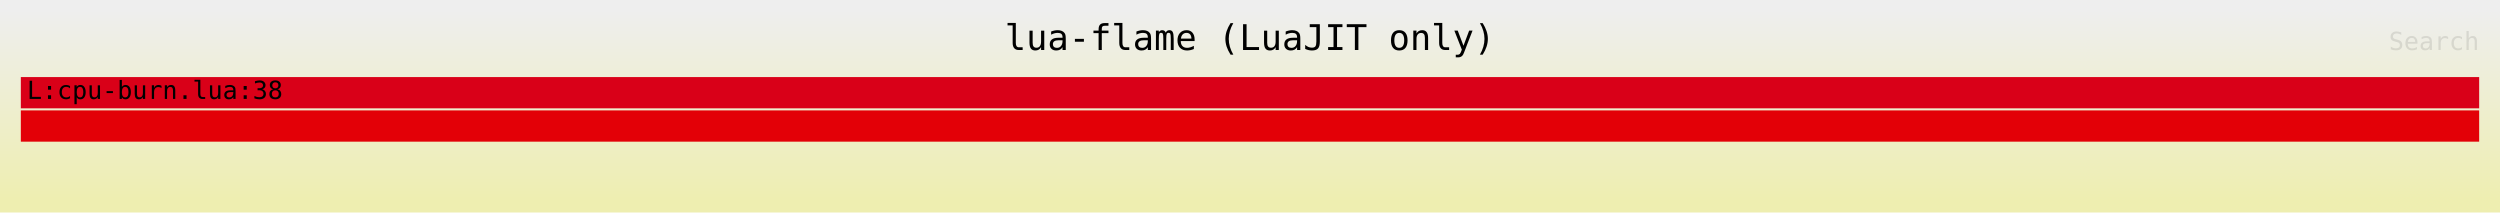
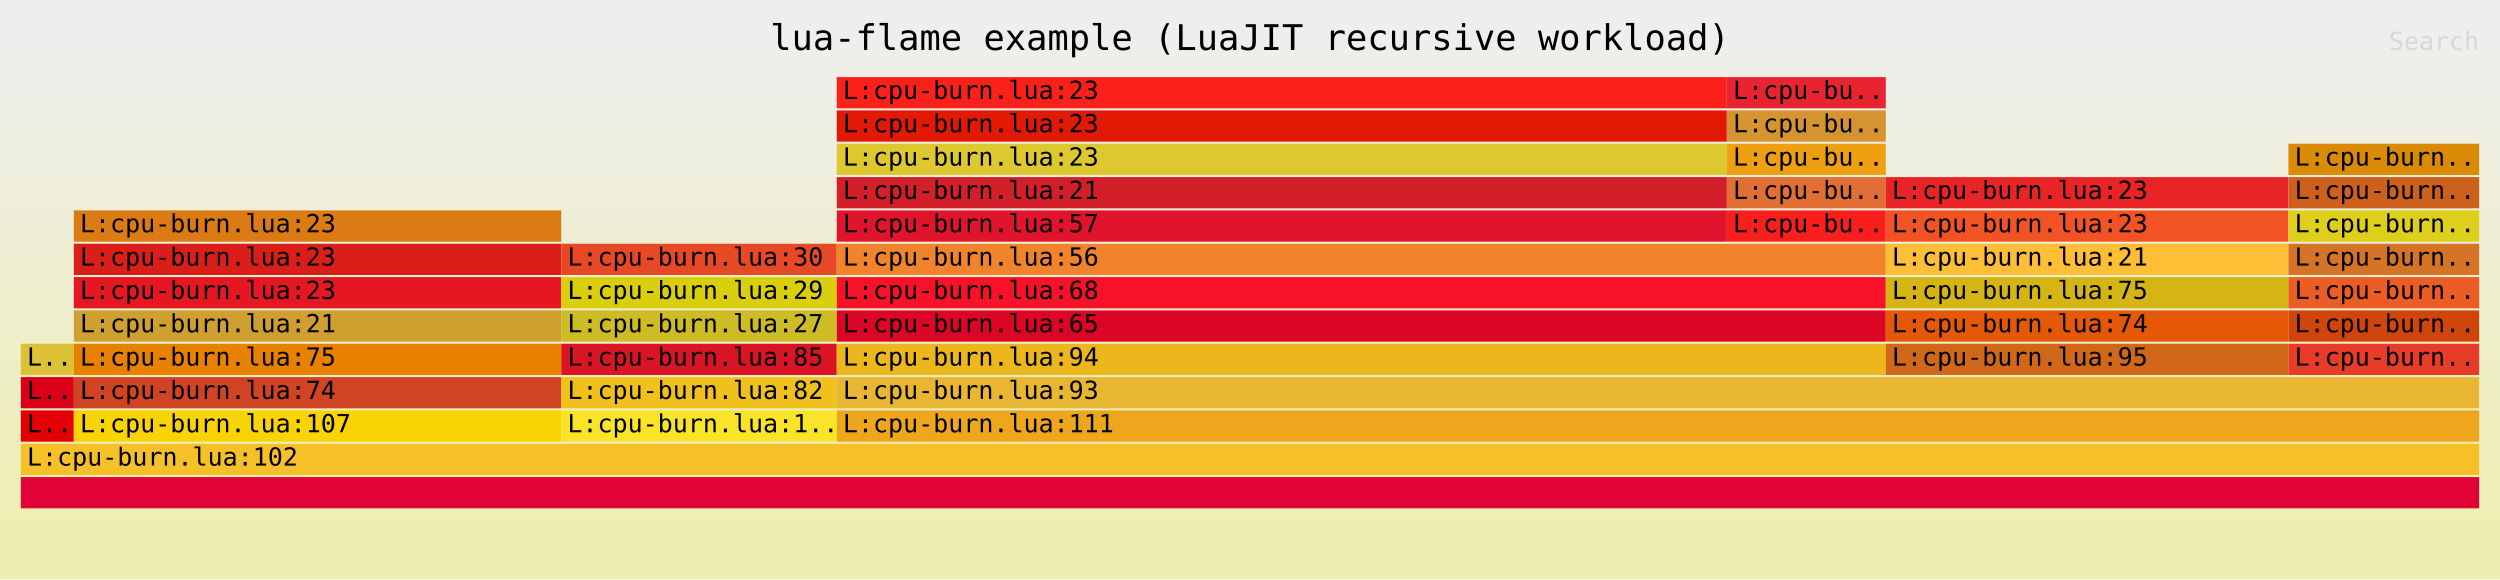
- <svg xmlns="http://www.w3.org/2000/svg" xmlns:ns1="http://github.com/jonhoo/inferno" version="1.1" width="1200" height="102" viewBox="0 0 1200 102">
+ <svg xmlns="http://www.w3.org/2000/svg" xmlns:ns1="http://github.com/jonhoo/inferno" version="1.1" width="1200" height="278" viewBox="0 0 1200 278">
  <defs>
    <linearGradient id="background" y1="0" y2="1" x1="0" x2="0">
      <stop stop-color="#eeeeee" offset="5%" />
      <stop stop-color="#eeeeb0" offset="95%" />
    </linearGradient>
  </defs>
  <style type="text/css">
text { font-family:monospace; font-size:12px }
#title { text-anchor:middle; font-size:17px; }
#matched { text-anchor:end; }
#search { text-anchor:end; opacity:0.1; cursor:pointer; }
#search:hover, #search.show { opacity:1; }
#subtitle { text-anchor:middle; font-color:rgb(160,160,160); }
#unzoom { cursor:pointer; }
#frames &gt; *:hover { stroke:black; stroke-width:0.5; cursor:pointer; }
.hide { display:none; }
.parent { opacity:0.5; }
</style>
-   <rect x="0" y="0" width="100%" height="102" fill="url(#background)" />
-   <text id="title" fill="rgb(0,0,0)" x="50%" y="24.00">lua-flame (LuaJIT only)</text>
-   <text id="details" fill="rgb(0,0,0)" x="10" y="85.00"> </text>
+   <rect x="0" y="0" width="100%" height="278" fill="url(#background)" />
+   <text id="title" fill="rgb(0,0,0)" x="50%" y="24.00">lua-flame example (LuaJIT recursive workload)</text>
+   <text id="details" fill="rgb(0,0,0)" x="10" y="261.00"> </text>
  <text id="unzoom" class="hide" fill="rgb(0,0,0)" x="10" y="24.00">Reset Zoom</text>
  <text id="search" fill="rgb(0,0,0)" x="1190" y="24.00">Search</text>
-   <text id="matched" fill="rgb(0,0,0)" x="1190" y="85.00"> </text>
-   <svg id="frames" x="10" width="1180" total_samples="388">
-     <g>
-       <rect x="0%" y="53" width="100%" height="15" fill="rgb(227,0,7)" ns1:x="0" ns1:w="388" />
-       <text x="0.25%" y="63.50" />
-     </g>
-     <g>
-       <rect x="0%" y="37" width="100%" height="15" fill="rgb(217,0,24)" ns1:x="0" ns1:w="388" />
-       <text x="0.25%" y="47.50">L:cpu-burn.lua:38</text>
+   <text id="matched" fill="rgb(0,0,0)" x="1190" y="261.00"> </text>
+   <svg id="frames" x="10" width="1180" total_samples="1160">
+     <g>
+       <rect x="0%" y="197" width="2.155%" height="15" fill="rgb(227,0,7)" ns1:x="0" ns1:w="25" />
+       <text x="0.25%" y="207.50">L..</text>
+     </g>
+     <g>
+       <rect x="0%" y="181" width="2.155%" height="15" fill="rgb(217,0,24)" ns1:x="0" ns1:w="25" />
+       <text x="0.25%" y="191.50">L..</text>
+     </g>
+     <g>
+       <rect x="0%" y="165" width="2.155%" height="15" fill="rgb(221,193,54)" ns1:x="0" ns1:w="25" />
+       <text x="0.25%" y="175.50">L..</text>
+     </g>
+     <g>
+       <rect x="2.155%" y="197" width="19.828%" height="15" fill="rgb(248,212,6)" ns1:x="25" ns1:w="230" />
+       <text x="2.405%" y="207.50">L:cpu-burn.lua:107</text>
+     </g>
+     <g>
+       <rect x="2.155%" y="181" width="19.828%" height="15" fill="rgb(208,68,35)" ns1:x="25" ns1:w="230" />
+       <text x="2.405%" y="191.50">L:cpu-burn.lua:74</text>
+     </g>
+     <g>
+       <rect x="2.155%" y="165" width="19.828%" height="15" fill="rgb(232,128,0)" ns1:x="25" ns1:w="230" />
+       <text x="2.405%" y="175.50">L:cpu-burn.lua:75</text>
+     </g>
+     <g>
+       <rect x="2.155%" y="149" width="19.828%" height="15" fill="rgb(207,160,47)" ns1:x="25" ns1:w="230" />
+       <text x="2.405%" y="159.50">L:cpu-burn.lua:21</text>
+     </g>
+     <g>
+       <rect x="2.155%" y="133" width="19.828%" height="15" fill="rgb(228,23,34)" ns1:x="25" ns1:w="230" />
+       <text x="2.405%" y="143.50">L:cpu-burn.lua:23</text>
+     </g>
+     <g>
+       <rect x="2.155%" y="117" width="19.828%" height="15" fill="rgb(218,30,26)" ns1:x="25" ns1:w="230" />
+       <text x="2.405%" y="127.50">L:cpu-burn.lua:23</text>
+     </g>
+     <g>
+       <rect x="2.155%" y="101" width="19.828%" height="15" fill="rgb(220,122,19)" ns1:x="25" ns1:w="230" />
+       <text x="2.405%" y="111.50">L:cpu-burn.lua:23</text>
+     </g>
+     <g>
+       <rect x="21.983%" y="197" width="11.207%" height="15" fill="rgb(250,228,42)" ns1:x="255" ns1:w="130" />
+       <text x="22.233%" y="207.50">L:cpu-burn.lua:1..</text>
+     </g>
+     <g>
+       <rect x="21.983%" y="181" width="11.207%" height="15" fill="rgb(240,193,28)" ns1:x="255" ns1:w="130" />
+       <text x="22.233%" y="191.50">L:cpu-burn.lua:82</text>
+     </g>
+     <g>
+       <rect x="21.983%" y="165" width="11.207%" height="15" fill="rgb(216,20,37)" ns1:x="255" ns1:w="130" />
+       <text x="22.233%" y="175.50">L:cpu-burn.lua:85</text>
+     </g>
+     <g>
+       <rect x="21.983%" y="149" width="11.207%" height="15" fill="rgb(206,188,39)" ns1:x="255" ns1:w="130" />
+       <text x="22.233%" y="159.50">L:cpu-burn.lua:27</text>
+     </g>
+     <g>
+       <rect x="21.983%" y="133" width="11.207%" height="15" fill="rgb(217,207,13)" ns1:x="255" ns1:w="130" />
+       <text x="22.233%" y="143.50">L:cpu-burn.lua:29</text>
+     </g>
+     <g>
+       <rect x="21.983%" y="117" width="11.207%" height="15" fill="rgb(231,73,38)" ns1:x="255" ns1:w="130" />
+       <text x="22.233%" y="127.50">L:cpu-burn.lua:30</text>
+     </g>
+     <g>
+       <rect x="33.19%" y="101" width="36.207%" height="15" fill="rgb(225,20,46)" ns1:x="385" ns1:w="420" />
+       <text x="33.44%" y="111.50">L:cpu-burn.lua:57</text>
+     </g>
+     <g>
+       <rect x="33.19%" y="85" width="36.207%" height="15" fill="rgb(210,31,41)" ns1:x="385" ns1:w="420" />
+       <text x="33.44%" y="95.50">L:cpu-burn.lua:21</text>
+     </g>
+     <g>
+       <rect x="33.19%" y="69" width="36.207%" height="15" fill="rgb(221,200,47)" ns1:x="385" ns1:w="420" />
+       <text x="33.44%" y="79.50">L:cpu-burn.lua:23</text>
+     </g>
+     <g>
+       <rect x="33.19%" y="53" width="36.207%" height="15" fill="rgb(226,26,5)" ns1:x="385" ns1:w="420" />
+       <text x="33.44%" y="63.50">L:cpu-burn.lua:23</text>
+     </g>
+     <g>
+       <rect x="33.19%" y="37" width="36.207%" height="15" fill="rgb(249,33,26)" ns1:x="385" ns1:w="420" />
+       <text x="33.44%" y="47.50">L:cpu-burn.lua:23</text>
+     </g>
+     <g>
+       <rect x="33.19%" y="165" width="42.672%" height="15" fill="rgb(235,183,28)" ns1:x="385" ns1:w="495" />
+       <text x="33.44%" y="175.50">L:cpu-burn.lua:94</text>
+     </g>
+     <g>
+       <rect x="33.19%" y="149" width="42.672%" height="15" fill="rgb(221,5,38)" ns1:x="385" ns1:w="495" />
+       <text x="33.44%" y="159.50">L:cpu-burn.lua:65</text>
+     </g>
+     <g>
+       <rect x="33.19%" y="133" width="42.672%" height="15" fill="rgb(247,18,42)" ns1:x="385" ns1:w="495" />
+       <text x="33.44%" y="143.50">L:cpu-burn.lua:68</text>
+     </g>
+     <g>
+       <rect x="33.19%" y="117" width="42.672%" height="15" fill="rgb(241,131,45)" ns1:x="385" ns1:w="495" />
+       <text x="33.44%" y="127.50">L:cpu-burn.lua:56</text>
+     </g>
+     <g>
+       <rect x="69.397%" y="101" width="6.465%" height="15" fill="rgb(249,31,29)" ns1:x="805" ns1:w="75" />
+       <text x="69.647%" y="111.50">L:cpu-bu..</text>
+     </g>
+     <g>
+       <rect x="69.397%" y="85" width="6.465%" height="15" fill="rgb(225,111,53)" ns1:x="805" ns1:w="75" />
+       <text x="69.647%" y="95.50">L:cpu-bu..</text>
+     </g>
+     <g>
+       <rect x="69.397%" y="69" width="6.465%" height="15" fill="rgb(238,160,17)" ns1:x="805" ns1:w="75" />
+       <text x="69.647%" y="79.50">L:cpu-bu..</text>
+     </g>
+     <g>
+       <rect x="69.397%" y="53" width="6.465%" height="15" fill="rgb(214,148,48)" ns1:x="805" ns1:w="75" />
+       <text x="69.647%" y="63.50">L:cpu-bu..</text>
+     </g>
+     <g>
+       <rect x="69.397%" y="37" width="6.465%" height="15" fill="rgb(232,36,49)" ns1:x="805" ns1:w="75" />
+       <text x="69.647%" y="47.50">L:cpu-bu..</text>
+     </g>
+     <g>
+       <rect x="75.862%" y="165" width="16.379%" height="15" fill="rgb(209,103,24)" ns1:x="880" ns1:w="190" />
+       <text x="76.112%" y="175.50">L:cpu-burn.lua:95</text>
+     </g>
+     <g>
+       <rect x="75.862%" y="149" width="16.379%" height="15" fill="rgb(229,88,8)" ns1:x="880" ns1:w="190" />
+       <text x="76.112%" y="159.50">L:cpu-burn.lua:74</text>
+     </g>
+     <g>
+       <rect x="75.862%" y="133" width="16.379%" height="15" fill="rgb(213,181,19)" ns1:x="880" ns1:w="190" />
+       <text x="76.112%" y="143.50">L:cpu-burn.lua:75</text>
+     </g>
+     <g>
+       <rect x="75.862%" y="117" width="16.379%" height="15" fill="rgb(254,191,54)" ns1:x="880" ns1:w="190" />
+       <text x="76.112%" y="127.50">L:cpu-burn.lua:21</text>
+     </g>
+     <g>
+       <rect x="75.862%" y="101" width="16.379%" height="15" fill="rgb(241,83,37)" ns1:x="880" ns1:w="190" />
+       <text x="76.112%" y="111.50">L:cpu-burn.lua:23</text>
+     </g>
+     <g>
+       <rect x="75.862%" y="85" width="16.379%" height="15" fill="rgb(233,36,39)" ns1:x="880" ns1:w="190" />
+       <text x="76.112%" y="95.50">L:cpu-burn.lua:23</text>
+     </g>
+     <g>
+       <rect x="0%" y="229" width="100%" height="15" fill="rgb(226,3,54)" ns1:x="0" ns1:w="1160" />
+       <text x="0.25%" y="239.50" />
+     </g>
+     <g>
+       <rect x="0%" y="213" width="100%" height="15" fill="rgb(245,192,40)" ns1:x="0" ns1:w="1160" />
+       <text x="0.25%" y="223.50">L:cpu-burn.lua:102</text>
+     </g>
+     <g>
+       <rect x="33.19%" y="197" width="66.81%" height="15" fill="rgb(238,167,29)" ns1:x="385" ns1:w="775" />
+       <text x="33.44%" y="207.50">L:cpu-burn.lua:111</text>
+     </g>
+     <g>
+       <rect x="33.19%" y="181" width="66.81%" height="15" fill="rgb(232,182,51)" ns1:x="385" ns1:w="775" />
+       <text x="33.44%" y="191.50">L:cpu-burn.lua:93</text>
+     </g>
+     <g>
+       <rect x="92.241%" y="165" width="7.759%" height="15" fill="rgb(231,60,39)" ns1:x="1070" ns1:w="90" />
+       <text x="92.491%" y="175.50">L:cpu-burn...</text>
+     </g>
+     <g>
+       <rect x="92.241%" y="149" width="7.759%" height="15" fill="rgb(208,69,12)" ns1:x="1070" ns1:w="90" />
+       <text x="92.491%" y="159.50">L:cpu-burn...</text>
+     </g>
+     <g>
+       <rect x="92.241%" y="133" width="7.759%" height="15" fill="rgb(235,93,37)" ns1:x="1070" ns1:w="90" />
+       <text x="92.491%" y="143.50">L:cpu-burn...</text>
+     </g>
+     <g>
+       <rect x="92.241%" y="117" width="7.759%" height="15" fill="rgb(213,116,39)" ns1:x="1070" ns1:w="90" />
+       <text x="92.491%" y="127.50">L:cpu-burn...</text>
+     </g>
+     <g>
+       <rect x="92.241%" y="101" width="7.759%" height="15" fill="rgb(222,207,29)" ns1:x="1070" ns1:w="90" />
+       <text x="92.491%" y="111.50">L:cpu-burn...</text>
+     </g>
+     <g>
+       <rect x="92.241%" y="85" width="7.759%" height="15" fill="rgb(206,96,30)" ns1:x="1070" ns1:w="90" />
+       <text x="92.491%" y="95.50">L:cpu-burn...</text>
+     </g>
+     <g>
+       <rect x="92.241%" y="69" width="7.759%" height="15" fill="rgb(218,138,4)" ns1:x="1070" ns1:w="90" />
+       <text x="92.491%" y="79.50">L:cpu-burn...</text>
    </g>
  </svg>
</svg>
